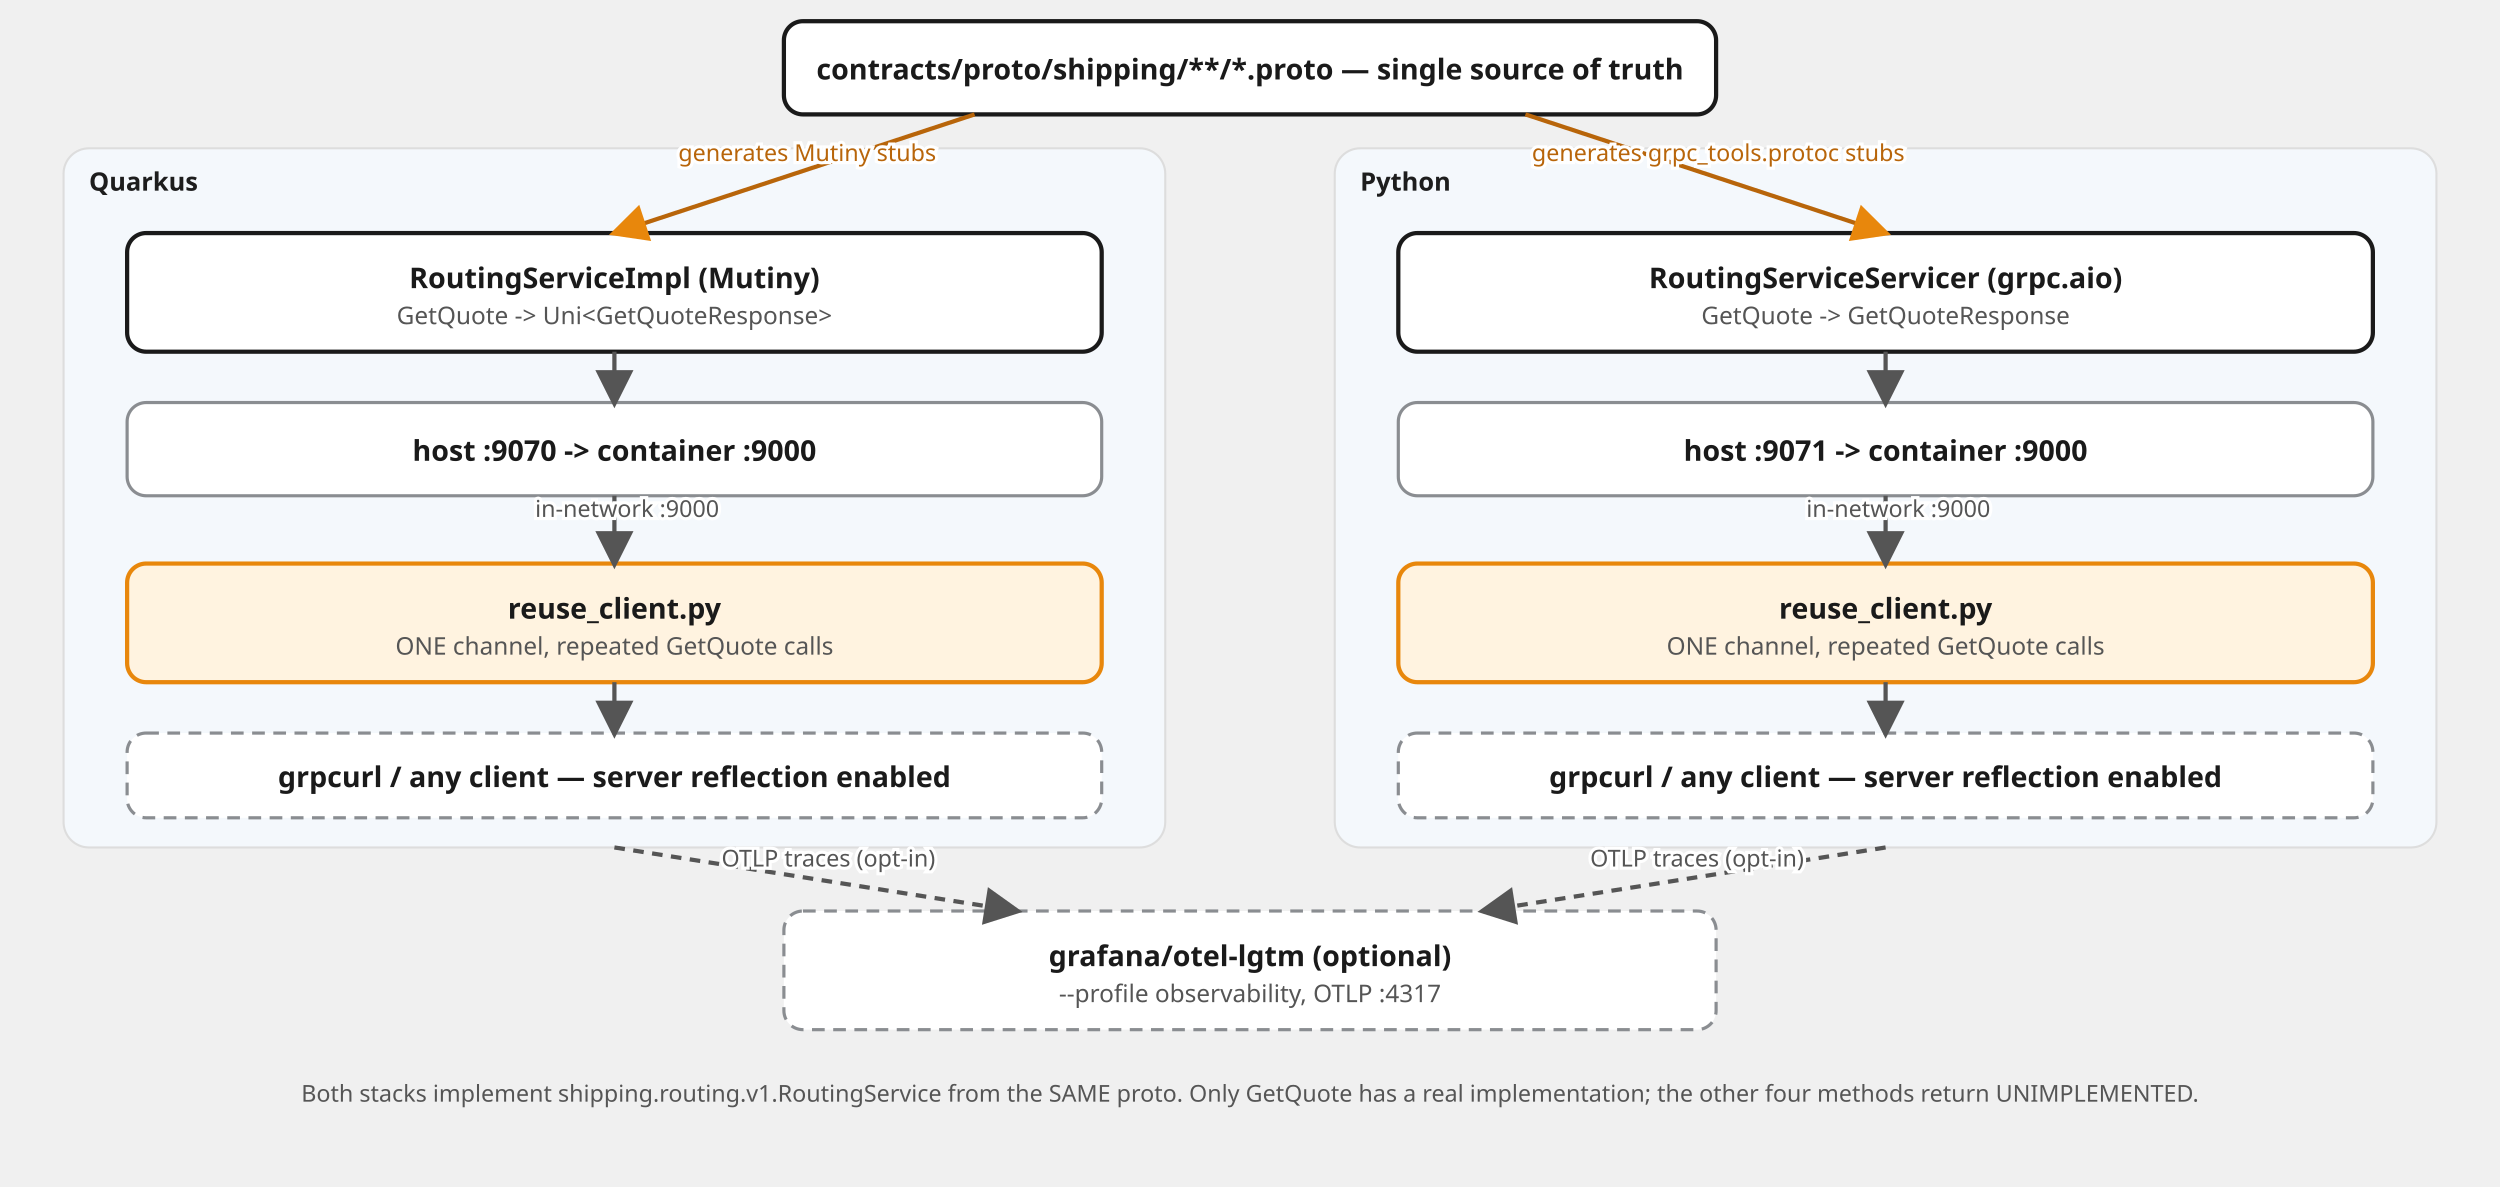
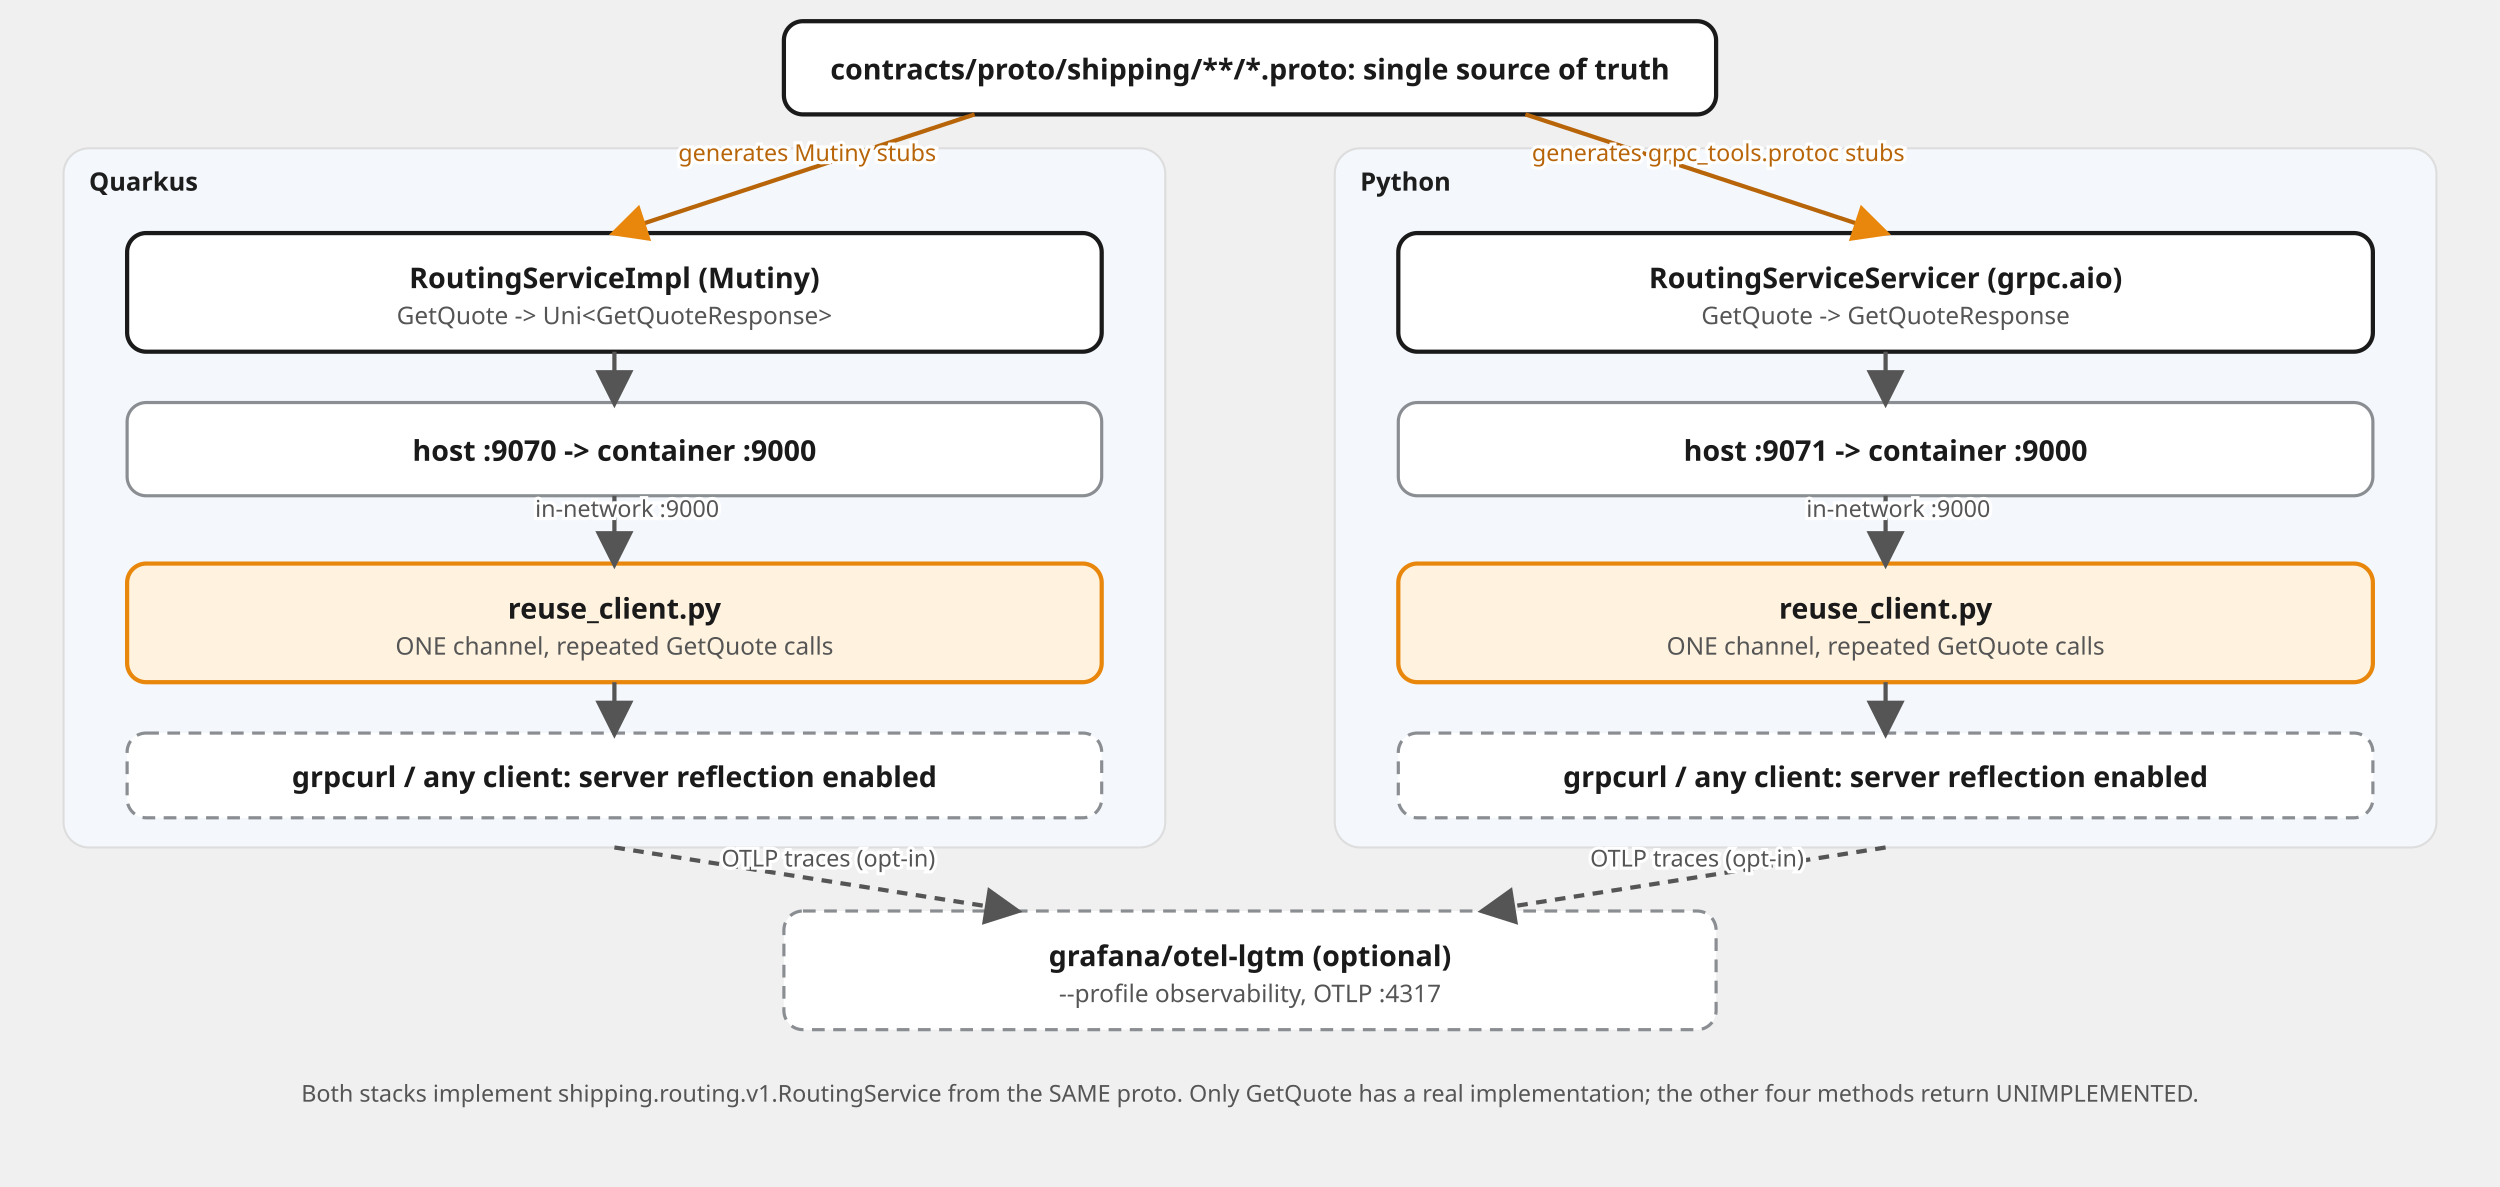
<svg xmlns="http://www.w3.org/2000/svg" viewBox="0 0 1180 560" font-family="'Red Hat Text', system-ui, sans-serif" role="img">
  <defs>
    <marker id="a" viewBox="0 0 10 10" refX="8.5" refY="5" markerWidth="9" markerHeight="9" orient="auto-start-reverse">
      <path d="M0,0 L10,5 L0,10 z" fill="#555" />
    </marker>
    <marker id="am" viewBox="0 0 10 10" refX="8.5" refY="5" markerWidth="9" markerHeight="9" orient="auto-start-reverse">
      <path d="M0,0 L10,5 L0,10 z" fill="#e8870c" />
    </marker>
  </defs>
  <rect x="30" y="70" width="520" height="330" rx="12" fill="#f4f8fc" stroke="#ddd" />
  <text x="42" y="90" font-size="12" font-weight="700" fill="#1d1d1d">Quarkus</text>
  <rect x="630" y="70" width="520" height="330" rx="12" fill="#f4f8fc" stroke="#ddd" />
  <text x="642" y="90" font-size="12" font-weight="700" fill="#1d1d1d">Python</text>
  <rect x="370" y="10" width="440" height="44" rx="9" fill="#ffffff" stroke="#1a1a1a" stroke-width="2" />
-   <text x="590.0" y="37.5" font-size="13.5" font-weight="700" fill="#1a1a1a" text-anchor="middle">contracts/proto/shipping/**/*.proto — single source of truth</text>
+   <text x="590.0" y="37.5" font-size="13.5" font-weight="700" fill="#1a1a1a" text-anchor="middle">contracts/proto/shipping/**/*.proto: single source of truth</text>
  <rect x="60" y="110" width="460" height="56" rx="9" fill="#ffffff" stroke="#1a1a1a" stroke-width="2" />
  <text x="290.0" y="136.0" font-size="13.5" font-weight="700" fill="#1a1a1a" text-anchor="middle">RoutingServiceImpl (Mutiny)</text>
  <text x="290.0" y="153.0" font-size="11.5" fill="#555555" text-anchor="middle">GetQuote -&gt; Uni&lt;GetQuoteResponse&gt;</text>
  <rect x="60" y="190" width="460" height="44" rx="9" fill="#ffffff" stroke="#8a8d91" stroke-width="1.5" />
  <text x="290.0" y="217.5" font-size="13.5" font-weight="700" fill="#1a1a1a" text-anchor="middle">host :9070 -&gt; container :9000</text>
  <rect x="660" y="110" width="460" height="56" rx="9" fill="#ffffff" stroke="#1a1a1a" stroke-width="2" />
  <text x="890.0" y="136.0" font-size="13.5" font-weight="700" fill="#1a1a1a" text-anchor="middle">RoutingServiceServicer (grpc.aio)</text>
  <text x="890.0" y="153.0" font-size="11.5" fill="#555555" text-anchor="middle">GetQuote -&gt; GetQuoteResponse</text>
  <rect x="660" y="190" width="460" height="44" rx="9" fill="#ffffff" stroke="#8a8d91" stroke-width="1.5" />
  <text x="890.0" y="217.5" font-size="13.5" font-weight="700" fill="#1a1a1a" text-anchor="middle">host :9071 -&gt; container :9000</text>
  <rect x="60" y="266" width="460" height="56" rx="9" fill="#fff3e0" stroke="#e8870c" stroke-width="2" />
  <text x="290.0" y="292.0" font-size="13.5" font-weight="700" fill="#1a1a1a" text-anchor="middle">reuse_client.py</text>
  <text x="290.0" y="309.0" font-size="11.5" fill="#555555" text-anchor="middle">ONE channel, repeated GetQuote calls</text>
  <rect x="660" y="266" width="460" height="56" rx="9" fill="#fff3e0" stroke="#e8870c" stroke-width="2" />
  <text x="890.0" y="292.0" font-size="13.5" font-weight="700" fill="#1a1a1a" text-anchor="middle">reuse_client.py</text>
  <text x="890.0" y="309.0" font-size="11.5" fill="#555555" text-anchor="middle">ONE channel, repeated GetQuote calls</text>
  <rect x="60" y="346" width="460" height="40" rx="9" fill="#ffffff" stroke="#8a8d91" stroke-width="1.5" stroke-dasharray="6 4" />
-   <text x="290.0" y="371.5" font-size="13.5" font-weight="700" fill="#1a1a1a" text-anchor="middle">grpcurl / any client — server reflection enabled</text>
+   <text x="290.0" y="371.5" font-size="13.5" font-weight="700" fill="#1a1a1a" text-anchor="middle">grpcurl / any client: server reflection enabled</text>
  <rect x="660" y="346" width="460" height="40" rx="9" fill="#ffffff" stroke="#8a8d91" stroke-width="1.5" stroke-dasharray="6 4" />
-   <text x="890.0" y="371.5" font-size="13.5" font-weight="700" fill="#1a1a1a" text-anchor="middle">grpcurl / any client — server reflection enabled</text>
+   <text x="890.0" y="371.5" font-size="13.5" font-weight="700" fill="#1a1a1a" text-anchor="middle">grpcurl / any client: server reflection enabled</text>
  <rect x="370" y="430" width="440" height="56" rx="9" fill="#ffffff" stroke="#8a8d91" stroke-width="1.5" stroke-dasharray="6 4" />
  <text x="590.0" y="456.0" font-size="13.5" font-weight="700" fill="#1a1a1a" text-anchor="middle">grafana/otel-lgtm (optional)</text>
  <text x="590.0" y="473.0" font-size="11.5" fill="#555555" text-anchor="middle">--profile observability, OTLP :4317</text>
  <path d="M460,54 L290,110" fill="none" stroke="#b8650a" stroke-width="2" marker-end="url(#am)" />
  <text x="381.0" y="76.0" font-size="11" fill="#ffffff" stroke="#ffffff" stroke-width="3" paint-order="stroke" text-anchor="middle">generates Mutiny stubs</text>
  <text x="381.0" y="76.0" font-size="11" fill="#b8650a" text-anchor="middle">generates Mutiny stubs</text>
  <path d="M720,54 L890,110" fill="none" stroke="#b8650a" stroke-width="2" marker-end="url(#am)" />
  <text x="811.0" y="76.0" font-size="11" fill="#ffffff" stroke="#ffffff" stroke-width="3" paint-order="stroke" text-anchor="middle">generates grpc_tools.protoc stubs</text>
  <text x="811.0" y="76.0" font-size="11" fill="#b8650a" text-anchor="middle">generates grpc_tools.protoc stubs</text>
  <path d="M290,166 L290,190" fill="none" stroke="#555" stroke-width="2" marker-end="url(#a)" />
  <path d="M890,166 L890,190" fill="none" stroke="#555" stroke-width="2" marker-end="url(#a)" />
  <path d="M290,234 L290,266" fill="none" stroke="#555" stroke-width="2" marker-end="url(#a)" />
  <text x="296.0" y="244.0" font-size="11" fill="#ffffff" stroke="#ffffff" stroke-width="3" paint-order="stroke" text-anchor="middle">in-network :9000</text>
  <text x="296.0" y="244.0" font-size="11" fill="#555" text-anchor="middle">in-network :9000</text>
  <path d="M890,234 L890,266" fill="none" stroke="#555" stroke-width="2" marker-end="url(#a)" />
  <text x="896.0" y="244.0" font-size="11" fill="#ffffff" stroke="#ffffff" stroke-width="3" paint-order="stroke" text-anchor="middle">in-network :9000</text>
  <text x="896.0" y="244.0" font-size="11" fill="#555" text-anchor="middle">in-network :9000</text>
  <path d="M290,322 L290,346" fill="none" stroke="#555" stroke-width="2" marker-end="url(#a)" />
  <path d="M890,322 L890,346" fill="none" stroke="#555" stroke-width="2" marker-end="url(#a)" />
  <path d="M290,400 L480,430" fill="none" stroke="#555" stroke-width="2" stroke-dasharray="5 4" marker-end="url(#a)" />
  <text x="391.0" y="409.0" font-size="11" fill="#ffffff" stroke="#ffffff" stroke-width="3" paint-order="stroke" text-anchor="middle">OTLP traces (opt-in)</text>
  <text x="391.0" y="409.0" font-size="11" fill="#555" text-anchor="middle">OTLP traces (opt-in)</text>
  <path d="M890,400 L700,430" fill="none" stroke="#555" stroke-width="2" stroke-dasharray="5 4" marker-end="url(#a)" />
  <text x="801.0" y="409.0" font-size="11" fill="#ffffff" stroke="#ffffff" stroke-width="3" paint-order="stroke" text-anchor="middle">OTLP traces (opt-in)</text>
  <text x="801.0" y="409.0" font-size="11" fill="#555" text-anchor="middle">OTLP traces (opt-in)</text>
  <text x="590" y="520" font-size="11" fill="#555555" text-anchor="middle">Both stacks implement shipping.routing.v1.RoutingService from the SAME proto. Only GetQuote has a real implementation; the other four methods return UNIMPLEMENTED.</text>
</svg>
